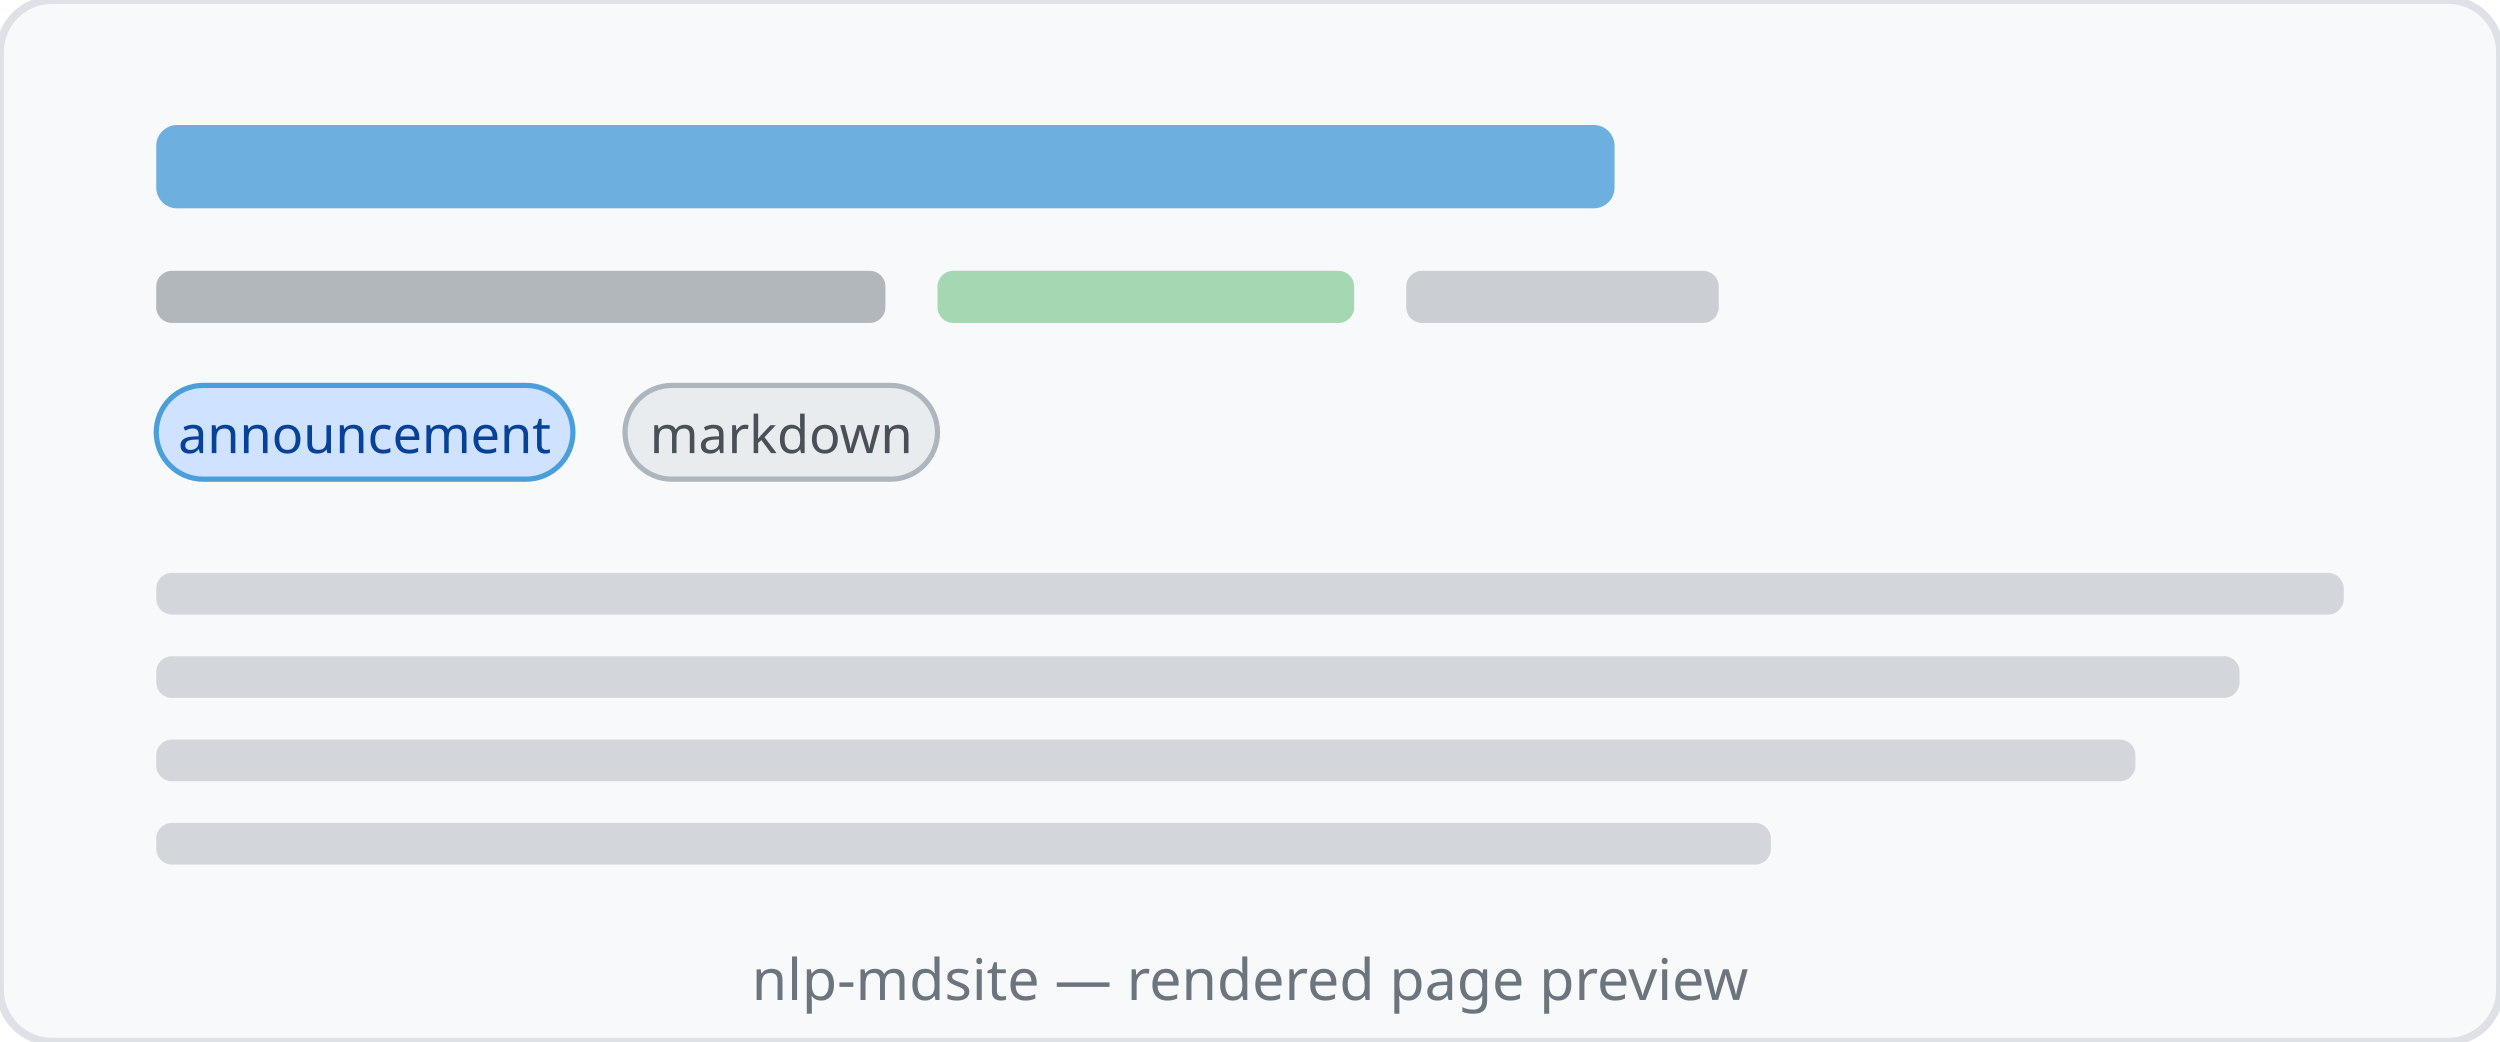
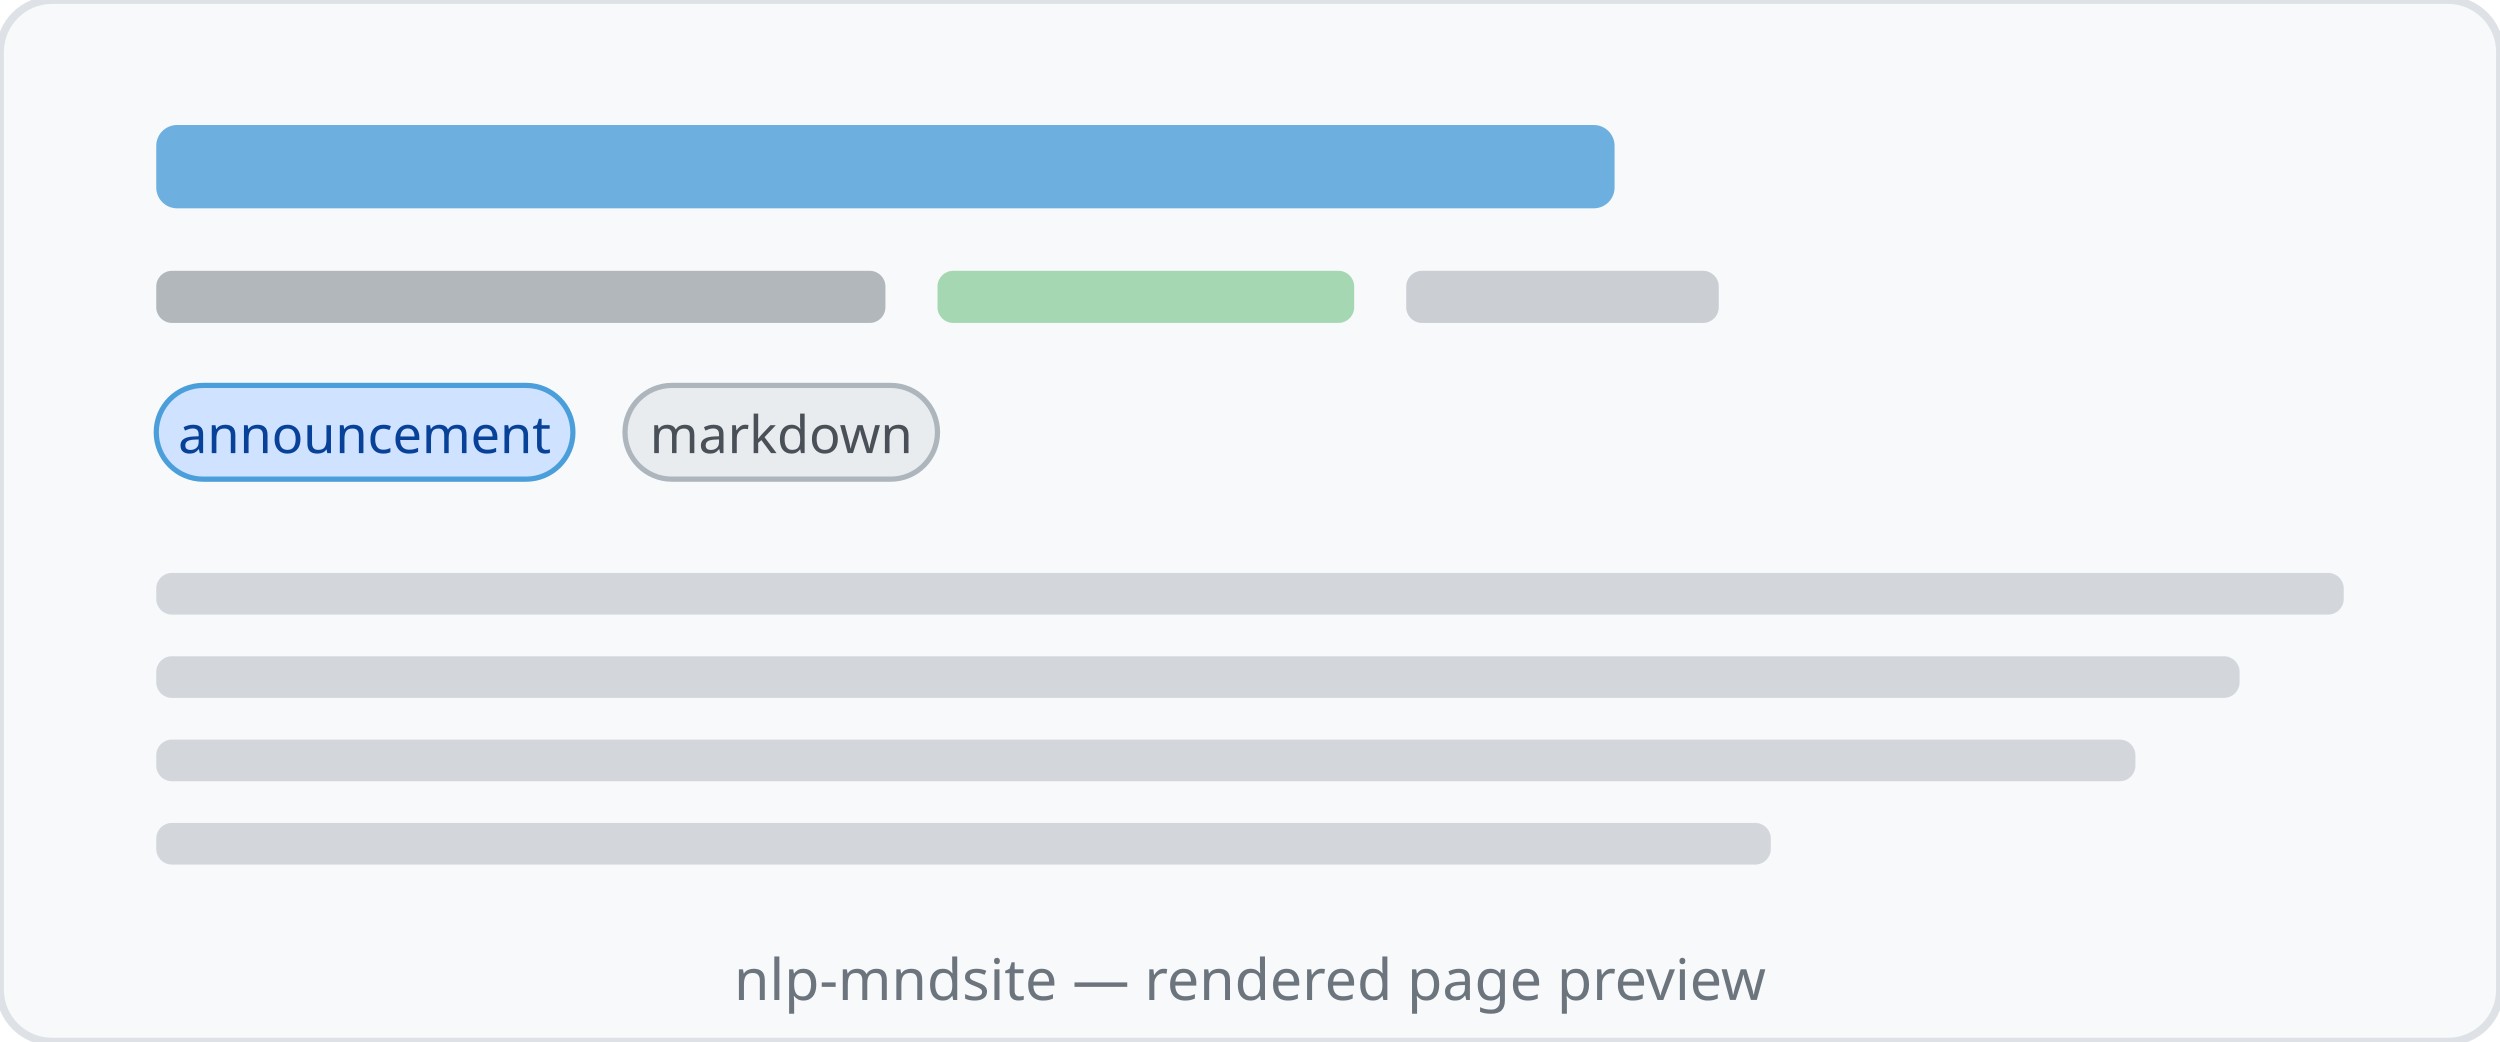
<svg xmlns="http://www.w3.org/2000/svg" viewBox="0 0 480 200" width="480" height="200" font-family="system-ui, sans-serif">
  <rect width="480" height="200" rx="10" fill="#f8f9fa" stroke="#dee2e6" stroke-width="1.5" />
  <rect x="30" y="24" width="280" height="16" rx="4" fill="#4a9eda" opacity="0.8" />
  <rect x="30" y="52" width="140" height="10" rx="3" fill="#6c757d" opacity="0.5" />
  <rect x="180" y="52" width="80" height="10" rx="3" fill="#28a745" opacity="0.4" />
  <rect x="270" y="52" width="60" height="10" rx="3" fill="#868e96" opacity="0.4" />
  <rect x="30" y="74" width="80" height="18" rx="9" fill="#cfe2ff" stroke="#4a9eda" stroke-width="1" />
  <text x="70" y="87" text-anchor="middle" font-size="10" fill="#084298">announcement</text>
  <rect x="120" y="74" width="60" height="18" rx="9" fill="#e9ecef" stroke="#adb5bd" stroke-width="1" />
  <text x="150" y="87" text-anchor="middle" font-size="10" fill="#495057">markdown</text>
  <rect x="30" y="110" width="420" height="8" rx="3" fill="#adb5bd" opacity="0.5" />
  <rect x="30" y="126" width="400" height="8" rx="3" fill="#adb5bd" opacity="0.5" />
  <rect x="30" y="142" width="380" height="8" rx="3" fill="#adb5bd" opacity="0.5" />
  <rect x="30" y="158" width="310" height="8" rx="3" fill="#adb5bd" opacity="0.5" />
-   <text x="240" y="192" text-anchor="middle" font-size="11" fill="#6c757d">nlp-mdsite — rendered page preview</text>
+   <text x="240" y="192" text-anchor="middle" font-size="11" fill="#6c757d">nlp-mndsite — rendered page preview</text>
</svg>
